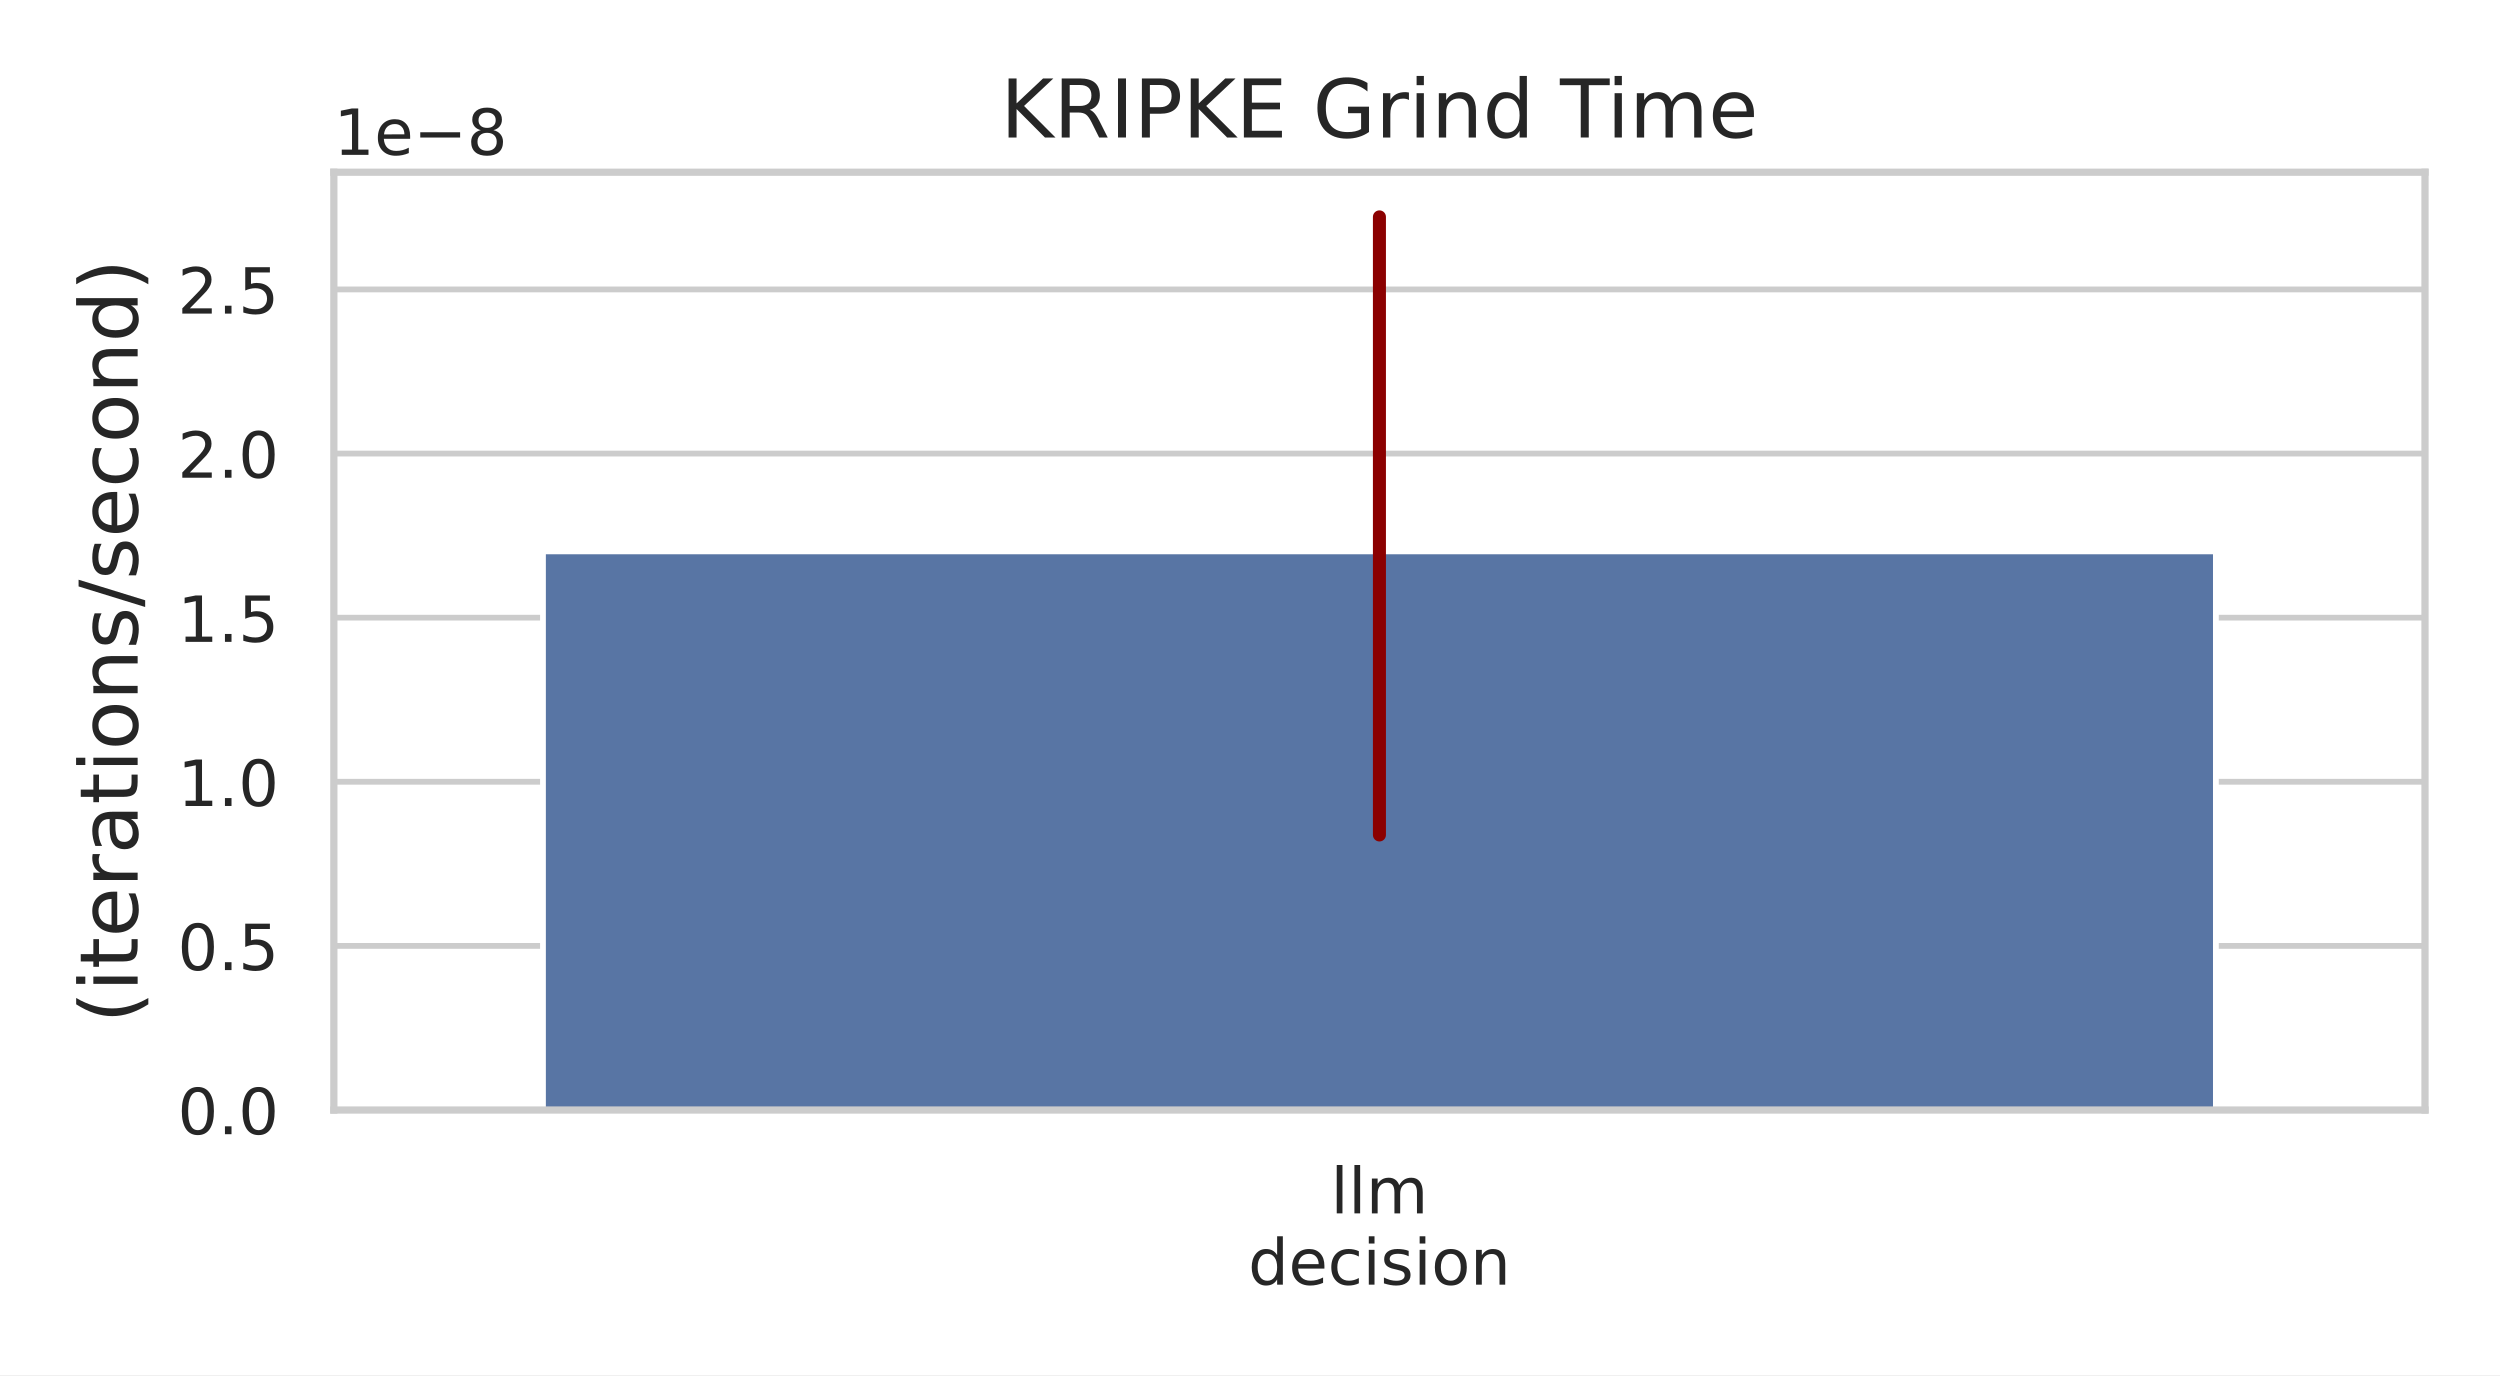
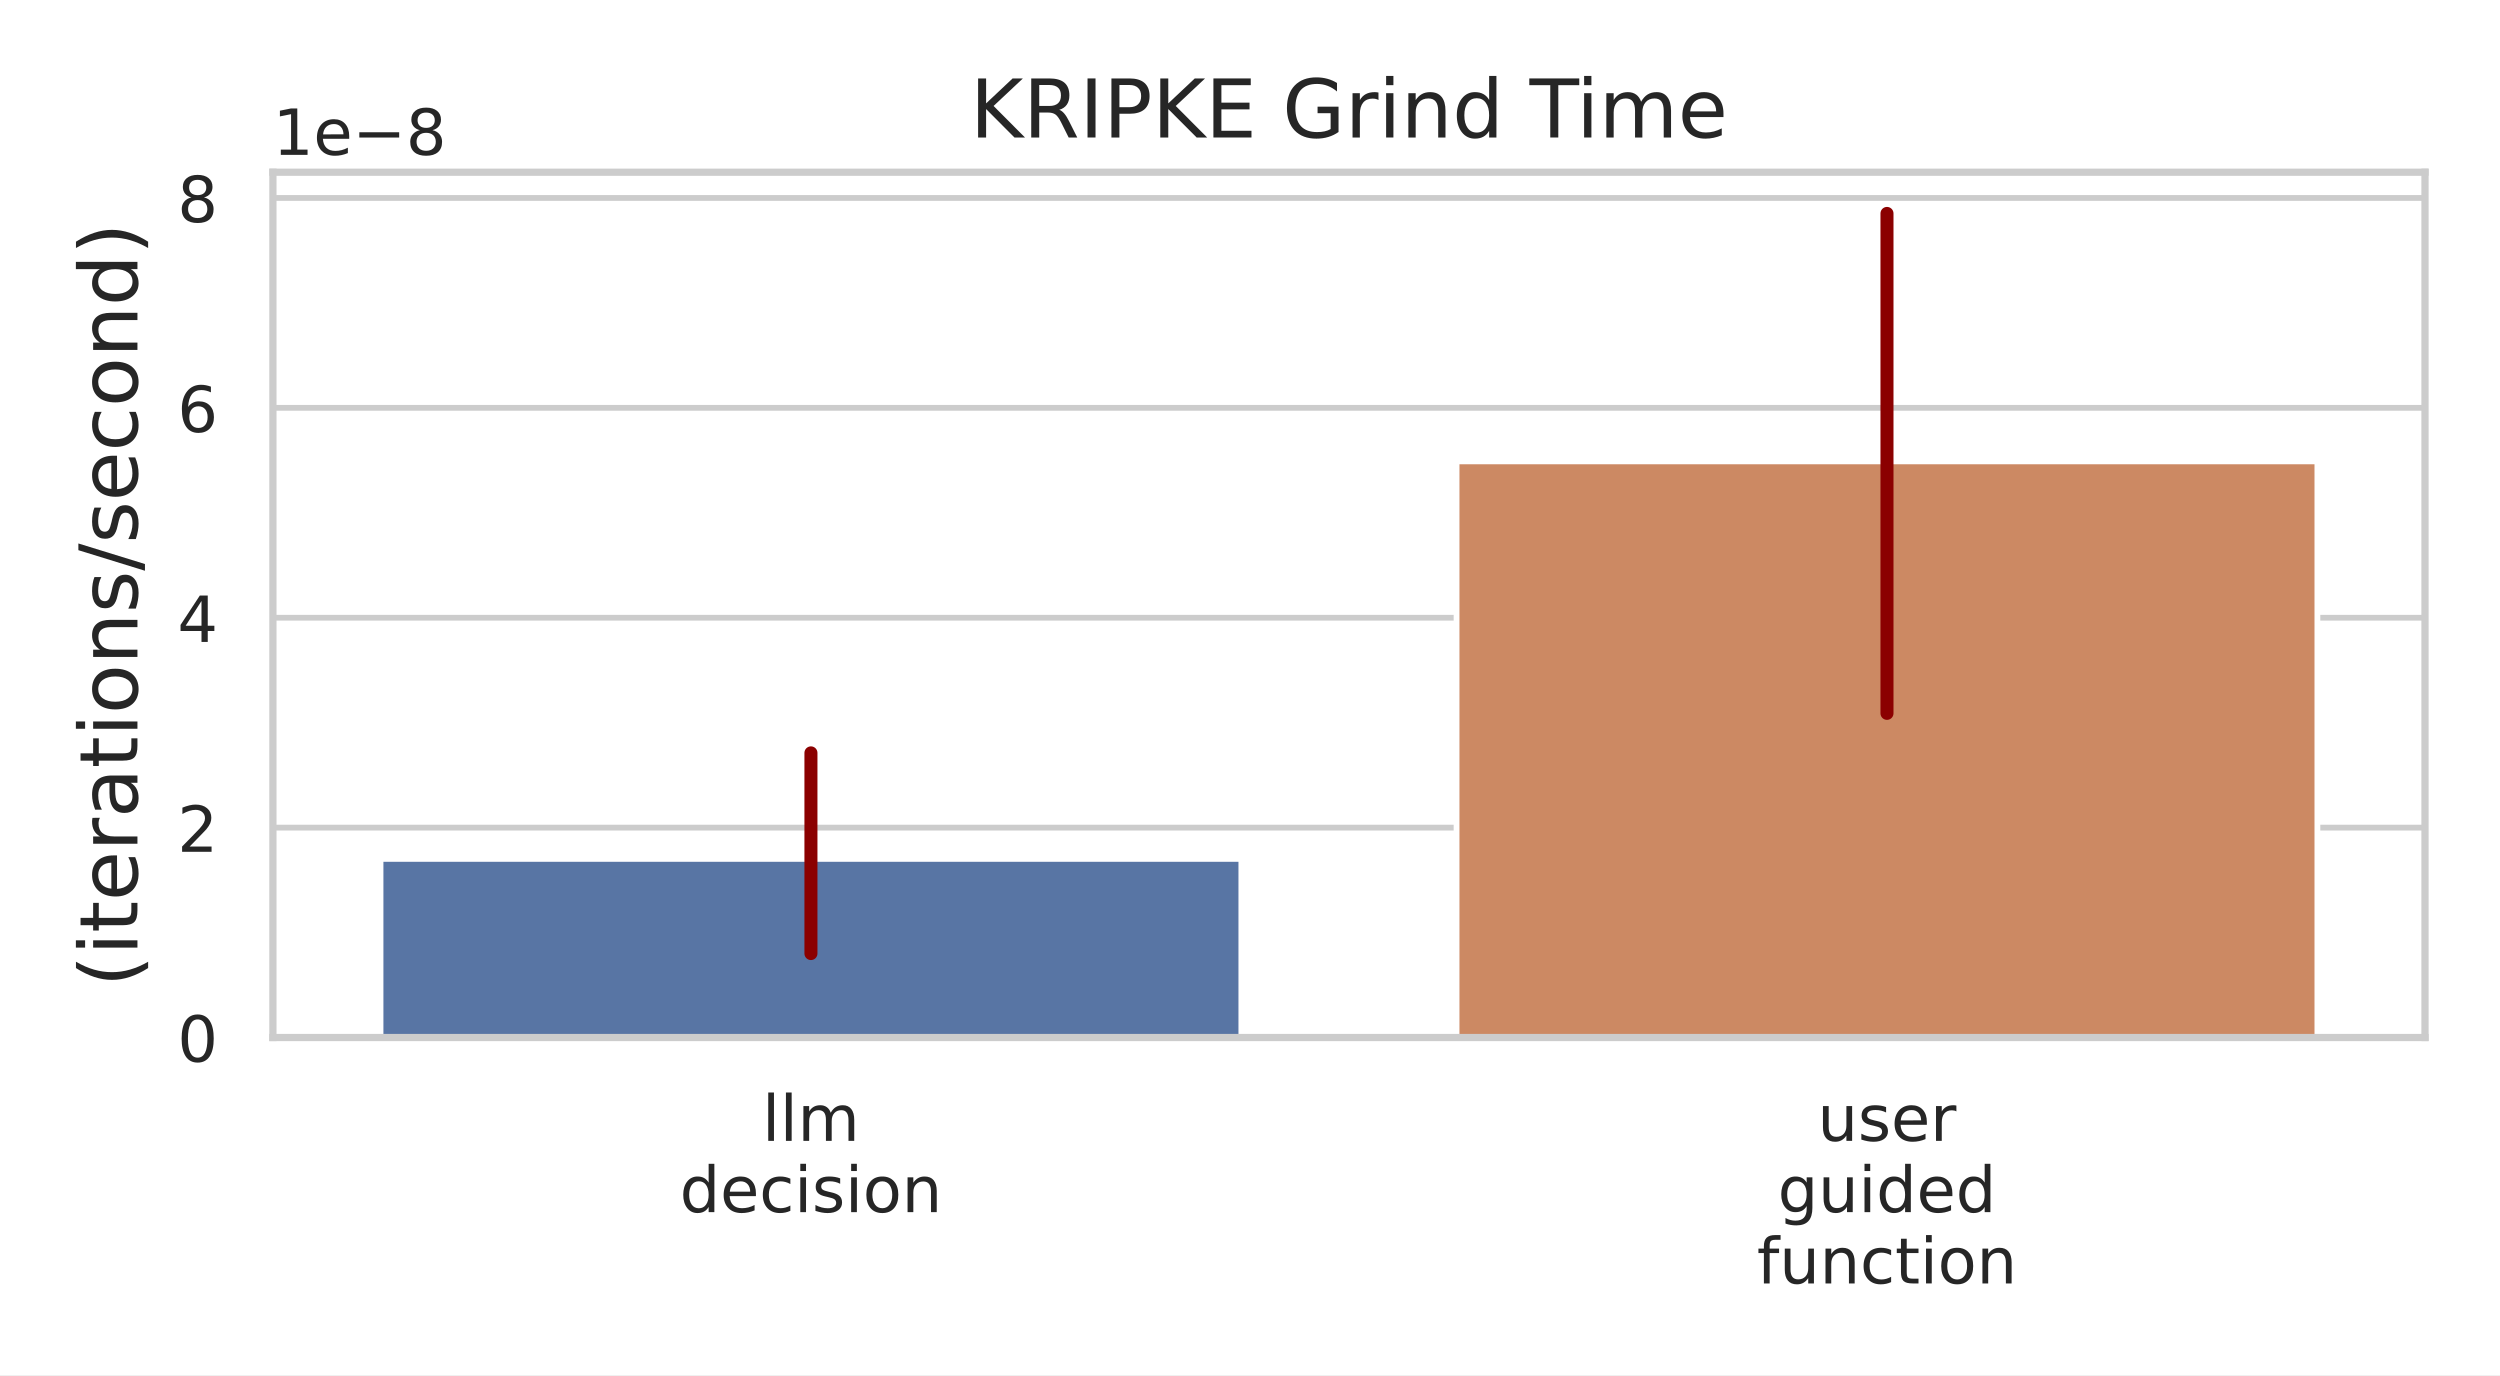
<svg xmlns="http://www.w3.org/2000/svg" xmlns:xlink="http://www.w3.org/1999/xlink" width="432pt" height="237.6pt" viewBox="0 0 432 237.6" version="1.1">
  <defs>
    <style type="text/css">*{stroke-linejoin: round; stroke-linecap: butt}</style>
  </defs>
  <g id="figure_1">
    <g id="patch_1">
      <path d="M 0 237.6  L 432 237.6  L 432 0  L 0 0  z " style="fill: #ffffff" />
    </g>
    <g id="axes_1">
      <g id="patch_2">
-         <path d="M 57.69 191.812  L 419.04 191.812  L 419.04 29.76  L 57.69 29.76  z " style="fill: #ffffff" />
+         <path d="M 47.16 179.284  L 419.04 179.284  L 419.04 29.76  L 47.16 29.76  z " style="fill: #ffffff" />
      </g>
      <g id="matplotlib.axis_1">
        <g id="xtick_1">
          <g id="text_1">
-             <g style="fill: #262626" transform="translate(229.9517 209.6703) scale(0.11 -0.11)">
+             <g style="fill: #262626" transform="translate(131.7167 197.1423) scale(0.11 -0.11)">
              <defs>
                <path id="DejaVuSans-6c" d="M 603 4863  L 1178 4863  L 1178 0  L 603 0  L 603 4863  z " transform="scale(0.015625)" />
                <path id="DejaVuSans-6d" d="M 3328 2828  Q 3544 3216 3844 3400  Q 4144 3584 4550 3584  Q 5097 3584 5394 3201  Q 5691 2819 5691 2113  L 5691 0  L 5113 0  L 5113 2094  Q 5113 2597 4934 2840  Q 4756 3084 4391 3084  Q 3944 3084 3684 2787  Q 3425 2491 3425 1978  L 3425 0  L 2847 0  L 2847 2094  Q 2847 2600 2669 2842  Q 2491 3084 2119 3084  Q 1678 3084 1418 2786  Q 1159 2488 1159 1978  L 1159 0  L 581 0  L 581 3500  L 1159 3500  L 1159 2956  Q 1356 3278 1631 3431  Q 1906 3584 2284 3584  Q 2666 3584 2933 3390  Q 3200 3197 3328 2828  z " transform="scale(0.015625)" />
              </defs>
              <use xlink:href="#DejaVuSans-6c" />
              <use xlink:href="#DejaVuSans-6c" x="27.783" />
              <use xlink:href="#DejaVuSans-6d" x="55.566" />
            </g>
-             <g style="fill: #262626" transform="translate(215.693 221.9879) scale(0.11 -0.11)">
+             <g style="fill: #262626" transform="translate(117.458 209.4599) scale(0.11 -0.11)">
              <defs>
                <path id="DejaVuSans-64" d="M 2906 2969  L 2906 4863  L 3481 4863  L 3481 0  L 2906 0  L 2906 525  Q 2725 213 2448 61  Q 2172 -91 1784 -91  Q 1150 -91 751 415  Q 353 922 353 1747  Q 353 2572 751 3078  Q 1150 3584 1784 3584  Q 2172 3584 2448 3432  Q 2725 3281 2906 2969  z M 947 1747  Q 947 1113 1208 752  Q 1469 391 1925 391  Q 2381 391 2643 752  Q 2906 1113 2906 1747  Q 2906 2381 2643 2742  Q 2381 3103 1925 3103  Q 1469 3103 1208 2742  Q 947 2381 947 1747  z " transform="scale(0.015625)" />
                <path id="DejaVuSans-65" d="M 3597 1894  L 3597 1613  L 953 1613  Q 991 1019 1311 708  Q 1631 397 2203 397  Q 2534 397 2845 478  Q 3156 559 3463 722  L 3463 178  Q 3153 47 2828 -22  Q 2503 -91 2169 -91  Q 1331 -91 842 396  Q 353 884 353 1716  Q 353 2575 817 3079  Q 1281 3584 2069 3584  Q 2775 3584 3186 3129  Q 3597 2675 3597 1894  z M 3022 2063  Q 3016 2534 2758 2815  Q 2500 3097 2075 3097  Q 1594 3097 1305 2825  Q 1016 2553 972 2059  L 3022 2063  z " transform="scale(0.015625)" />
                <path id="DejaVuSans-63" d="M 3122 3366  L 3122 2828  Q 2878 2963 2633 3030  Q 2388 3097 2138 3097  Q 1578 3097 1268 2742  Q 959 2388 959 1747  Q 959 1106 1268 751  Q 1578 397 2138 397  Q 2388 397 2633 464  Q 2878 531 3122 666  L 3122 134  Q 2881 22 2623 -34  Q 2366 -91 2075 -91  Q 1284 -91 818 406  Q 353 903 353 1747  Q 353 2603 823 3093  Q 1294 3584 2113 3584  Q 2378 3584 2631 3529  Q 2884 3475 3122 3366  z " transform="scale(0.015625)" />
                <path id="DejaVuSans-69" d="M 603 3500  L 1178 3500  L 1178 0  L 603 0  L 603 3500  z M 603 4863  L 1178 4863  L 1178 4134  L 603 4134  L 603 4863  z " transform="scale(0.015625)" />
                <path id="DejaVuSans-73" d="M 2834 3397  L 2834 2853  Q 2591 2978 2328 3040  Q 2066 3103 1784 3103  Q 1356 3103 1142 2972  Q 928 2841 928 2578  Q 928 2378 1081 2264  Q 1234 2150 1697 2047  L 1894 2003  Q 2506 1872 2764 1633  Q 3022 1394 3022 966  Q 3022 478 2636 193  Q 2250 -91 1575 -91  Q 1294 -91 989 -36  Q 684 19 347 128  L 347 722  Q 666 556 975 473  Q 1284 391 1588 391  Q 1994 391 2212 530  Q 2431 669 2431 922  Q 2431 1156 2273 1281  Q 2116 1406 1581 1522  L 1381 1569  Q 847 1681 609 1914  Q 372 2147 372 2553  Q 372 3047 722 3315  Q 1072 3584 1716 3584  Q 2034 3584 2315 3537  Q 2597 3491 2834 3397  z " transform="scale(0.015625)" />
                <path id="DejaVuSans-6f" d="M 1959 3097  Q 1497 3097 1228 2736  Q 959 2375 959 1747  Q 959 1119 1226 758  Q 1494 397 1959 397  Q 2419 397 2687 759  Q 2956 1122 2956 1747  Q 2956 2369 2687 2733  Q 2419 3097 1959 3097  z M 1959 3584  Q 2709 3584 3137 3096  Q 3566 2609 3566 1747  Q 3566 888 3137 398  Q 2709 -91 1959 -91  Q 1206 -91 779 398  Q 353 888 353 1747  Q 353 2609 779 3096  Q 1206 3584 1959 3584  z " transform="scale(0.015625)" />
                <path id="DejaVuSans-6e" d="M 3513 2113  L 3513 0  L 2938 0  L 2938 2094  Q 2938 2591 2744 2837  Q 2550 3084 2163 3084  Q 1697 3084 1428 2787  Q 1159 2491 1159 1978  L 1159 0  L 581 0  L 581 3500  L 1159 3500  L 1159 2956  Q 1366 3272 1645 3428  Q 1925 3584 2291 3584  Q 2894 3584 3203 3211  Q 3513 2838 3513 2113  z " transform="scale(0.015625)" />
              </defs>
              <use xlink:href="#DejaVuSans-64" />
              <use xlink:href="#DejaVuSans-65" x="63.477" />
              <use xlink:href="#DejaVuSans-63" x="125" />
              <use xlink:href="#DejaVuSans-69" x="179.98" />
              <use xlink:href="#DejaVuSans-73" x="207.764" />
              <use xlink:href="#DejaVuSans-69" x="259.863" />
              <use xlink:href="#DejaVuSans-6f" x="287.646" />
              <use xlink:href="#DejaVuSans-6e" x="348.828" />
            </g>
          </g>
        </g>
+         <g id="xtick_2">
+           <g id="text_2">
+             <g style="fill: #262626" transform="translate(314.074 197.1423) scale(0.11 -0.11)">
+               <defs>
+                 <path id="DejaVuSans-75" d="M 544 1381  L 544 3500  L 1119 3500  L 1119 1403  Q 1119 906 1312 657  Q 1506 409 1894 409  Q 2359 409 2629 706  Q 2900 1003 2900 1516  L 2900 3500  L 3475 3500  L 3475 0  L 2900 0  L 2900 538  Q 2691 219 2414 64  Q 2138 -91 1772 -91  Q 1169 -91 856 284  Q 544 659 544 1381  z M 1991 3584  L 1991 3584  z " transform="scale(0.015625)" />
+                 <path id="DejaVuSans-72" d="M 2631 2963  Q 2534 3019 2420 3045  Q 2306 3072 2169 3072  Q 1681 3072 1420 2755  Q 1159 2438 1159 1844  L 1159 0  L 581 0  L 581 3500  L 1159 3500  L 1159 2956  Q 1341 3275 1631 3429  Q 1922 3584 2338 3584  Q 2397 3584 2469 3576  Q 2541 3569 2628 3553  L 2631 2963  z " transform="scale(0.015625)" />
+               </defs>
+               <use xlink:href="#DejaVuSans-75" />
+               <use xlink:href="#DejaVuSans-73" x="63.379" />
+               <use xlink:href="#DejaVuSans-65" x="115.479" />
+               <use xlink:href="#DejaVuSans-72" x="177.002" />
+             </g>
+             <g style="fill: #262626" transform="translate(307.1973 209.4599) scale(0.11 -0.11)">
+               <defs>
+                 <path id="DejaVuSans-67" d="M 2906 1791  Q 2906 2416 2648 2759  Q 2391 3103 1925 3103  Q 1463 3103 1205 2759  Q 947 2416 947 1791  Q 947 1169 1205 825  Q 1463 481 1925 481  Q 2391 481 2648 825  Q 2906 1169 2906 1791  z M 3481 434  Q 3481 -459 3084 -895  Q 2688 -1331 1869 -1331  Q 1566 -1331 1297 -1286  Q 1028 -1241 775 -1147  L 775 -588  Q 1028 -725 1275 -790  Q 1522 -856 1778 -856  Q 2344 -856 2625 -561  Q 2906 -266 2906 331  L 2906 616  Q 2728 306 2450 153  Q 2172 0 1784 0  Q 1141 0 747 490  Q 353 981 353 1791  Q 353 2603 747 3093  Q 1141 3584 1784 3584  Q 2172 3584 2450 3431  Q 2728 3278 2906 2969  L 2906 3500  L 3481 3500  L 3481 434  z " transform="scale(0.015625)" />
+               </defs>
+               <use xlink:href="#DejaVuSans-67" />
+               <use xlink:href="#DejaVuSans-75" x="63.477" />
+               <use xlink:href="#DejaVuSans-69" x="126.855" />
+               <use xlink:href="#DejaVuSans-64" x="154.639" />
+               <use xlink:href="#DejaVuSans-65" x="218.115" />
+               <use xlink:href="#DejaVuSans-64" x="279.639" />
+             </g>
+             <g style="fill: #262626" transform="translate(303.6034 221.7775) scale(0.11 -0.11)">
+               <defs>
+                 <path id="DejaVuSans-66" d="M 2375 4863  L 2375 4384  L 1825 4384  Q 1516 4384 1395 4259  Q 1275 4134 1275 3809  L 1275 3500  L 2222 3500  L 2222 3053  L 1275 3053  L 1275 0  L 697 0  L 697 3053  L 147 3053  L 147 3500  L 697 3500  L 697 3744  Q 697 4328 969 4595  Q 1241 4863 1831 4863  L 2375 4863  z " transform="scale(0.015625)" />
+                 <path id="DejaVuSans-74" d="M 1172 4494  L 1172 3500  L 2356 3500  L 2356 3053  L 1172 3053  L 1172 1153  Q 1172 725 1289 603  Q 1406 481 1766 481  L 2356 481  L 2356 0  L 1766 0  Q 1100 0 847 248  Q 594 497 594 1153  L 594 3053  L 172 3053  L 172 3500  L 594 3500  L 594 4494  L 1172 4494  z " transform="scale(0.015625)" />
+               </defs>
+               <use xlink:href="#DejaVuSans-66" />
+               <use xlink:href="#DejaVuSans-75" x="35.205" />
+               <use xlink:href="#DejaVuSans-6e" x="98.584" />
+               <use xlink:href="#DejaVuSans-63" x="161.963" />
+               <use xlink:href="#DejaVuSans-74" x="216.943" />
+               <use xlink:href="#DejaVuSans-69" x="256.152" />
+               <use xlink:href="#DejaVuSans-6f" x="283.936" />
+               <use xlink:href="#DejaVuSans-6e" x="345.117" />
+             </g>
+           </g>
+         </g>
      </g>
      <g id="matplotlib.axis_2">
        <g id="ytick_1">
          <g id="line2d_1">
-             <path d="M 57.69 191.812  L 419.04 191.812  " clip-path="url(#p2da9bb5cac)" style="fill: none; stroke: #cccccc; stroke-linecap: round" />
-           </g>
-           <g id="text_2">
-             <g style="fill: #262626" transform="translate(30.69656 195.9911) scale(0.11 -0.11)">
+             <path d="M 47.16 179.284  L 419.04 179.284  " clip-path="url(#p00ffdee479)" style="fill: none; stroke: #cccccc; stroke-linecap: round" />
+           </g>
+           <g id="text_3">
+             <g style="fill: #262626" transform="translate(30.66125 183.4631) scale(0.11 -0.11)">
              <defs>
                <path id="DejaVuSans-30" d="M 2034 4250  Q 1547 4250 1301 3770  Q 1056 3291 1056 2328  Q 1056 1369 1301 889  Q 1547 409 2034 409  Q 2525 409 2770 889  Q 3016 1369 3016 2328  Q 3016 3291 2770 3770  Q 2525 4250 2034 4250  z M 2034 4750  Q 2819 4750 3233 4129  Q 3647 3509 3647 2328  Q 3647 1150 3233 529  Q 2819 -91 2034 -91  Q 1250 -91 836 529  Q 422 1150 422 2328  Q 422 3509 836 4129  Q 1250 4750 2034 4750  z " transform="scale(0.015625)" />
-                 <path id="DejaVuSans-2e" d="M 684 794  L 1344 794  L 1344 0  L 684 0  L 684 794  z " transform="scale(0.015625)" />
              </defs>
              <use xlink:href="#DejaVuSans-30" />
-               <use xlink:href="#DejaVuSans-2e" x="63.623" />
-               <use xlink:href="#DejaVuSans-30" x="95.41" />
            </g>
          </g>
        </g>
        <g id="ytick_2">
          <g id="line2d_2">
-             <path d="M 57.69 163.452  L 419.04 163.452  " clip-path="url(#p2da9bb5cac)" style="fill: none; stroke: #cccccc; stroke-linecap: round" />
-           </g>
-           <g id="text_3">
-             <g style="fill: #262626" transform="translate(30.69656 167.6314) scale(0.11 -0.11)">
-               <defs>
-                 <path id="DejaVuSans-35" d="M 691 4666  L 3169 4666  L 3169 4134  L 1269 4134  L 1269 2991  Q 1406 3038 1543 3061  Q 1681 3084 1819 3084  Q 2600 3084 3056 2656  Q 3513 2228 3513 1497  Q 3513 744 3044 326  Q 2575 -91 1722 -91  Q 1428 -91 1123 -41  Q 819 9 494 109  L 494 744  Q 775 591 1075 516  Q 1375 441 1709 441  Q 2250 441 2565 725  Q 2881 1009 2881 1497  Q 2881 1984 2565 2268  Q 2250 2553 1709 2553  Q 1456 2553 1204 2497  Q 953 2441 691 2322  L 691 4666  z " transform="scale(0.015625)" />
-               </defs>
-               <use xlink:href="#DejaVuSans-30" />
-               <use xlink:href="#DejaVuSans-2e" x="63.623" />
-               <use xlink:href="#DejaVuSans-35" x="95.41" />
+             <path d="M 47.16 143.014  L 419.04 143.014  " clip-path="url(#p00ffdee479)" style="fill: none; stroke: #cccccc; stroke-linecap: round" />
+           </g>
+           <g id="text_4">
+             <g style="fill: #262626" transform="translate(30.66125 147.1931) scale(0.11 -0.11)">
+               <defs>
+                 <path id="DejaVuSans-32" d="M 1228 531  L 3431 531  L 3431 0  L 469 0  L 469 531  Q 828 903 1448 1529  Q 2069 2156 2228 2338  Q 2531 2678 2651 2914  Q 2772 3150 2772 3378  Q 2772 3750 2511 3984  Q 2250 4219 1831 4219  Q 1534 4219 1204 4116  Q 875 4013 500 3803  L 500 4441  Q 881 4594 1212 4672  Q 1544 4750 1819 4750  Q 2544 4750 2975 4387  Q 3406 4025 3406 3419  Q 3406 3131 3298 2873  Q 3191 2616 2906 2266  Q 2828 2175 2409 1742  Q 1991 1309 1228 531  z " transform="scale(0.015625)" />
+               </defs>
+               <use xlink:href="#DejaVuSans-32" />
            </g>
          </g>
        </g>
        <g id="ytick_3">
          <g id="line2d_3">
-             <path d="M 57.69 135.092  L 419.04 135.092  " clip-path="url(#p2da9bb5cac)" style="fill: none; stroke: #cccccc; stroke-linecap: round" />
-           </g>
-           <g id="text_4">
-             <g style="fill: #262626" transform="translate(30.69656 139.2716) scale(0.11 -0.11)">
-               <defs>
-                 <path id="DejaVuSans-31" d="M 794 531  L 1825 531  L 1825 4091  L 703 3866  L 703 4441  L 1819 4666  L 2450 4666  L 2450 531  L 3481 531  L 3481 0  L 794 0  L 794 531  z " transform="scale(0.015625)" />
-               </defs>
-               <use xlink:href="#DejaVuSans-31" />
-               <use xlink:href="#DejaVuSans-2e" x="63.623" />
-               <use xlink:href="#DejaVuSans-30" x="95.41" />
+             <path d="M 47.16 106.744  L 419.04 106.744  " clip-path="url(#p00ffdee479)" style="fill: none; stroke: #cccccc; stroke-linecap: round" />
+           </g>
+           <g id="text_5">
+             <g style="fill: #262626" transform="translate(30.66125 110.923) scale(0.11 -0.11)">
+               <defs>
+                 <path id="DejaVuSans-34" d="M 2419 4116  L 825 1625  L 2419 1625  L 2419 4116  z M 2253 4666  L 3047 4666  L 3047 1625  L 3713 1625  L 3713 1100  L 3047 1100  L 3047 0  L 2419 0  L 2419 1100  L 313 1100  L 313 1709  L 2253 4666  z " transform="scale(0.015625)" />
+               </defs>
+               <use xlink:href="#DejaVuSans-34" />
            </g>
          </g>
        </g>
        <g id="ytick_4">
          <g id="line2d_4">
-             <path d="M 57.69 106.733  L 419.04 106.733  " clip-path="url(#p2da9bb5cac)" style="fill: none; stroke: #cccccc; stroke-linecap: round" />
-           </g>
-           <g id="text_5">
-             <g style="fill: #262626" transform="translate(30.69656 110.9119) scale(0.11 -0.11)">
-               <use xlink:href="#DejaVuSans-31" />
-               <use xlink:href="#DejaVuSans-2e" x="63.623" />
-               <use xlink:href="#DejaVuSans-35" x="95.41" />
+             <path d="M 47.16 70.474  L 419.04 70.474  " clip-path="url(#p00ffdee479)" style="fill: none; stroke: #cccccc; stroke-linecap: round" />
+           </g>
+           <g id="text_6">
+             <g style="fill: #262626" transform="translate(30.66125 74.65297) scale(0.11 -0.11)">
+               <defs>
+                 <path id="DejaVuSans-36" d="M 2113 2584  Q 1688 2584 1439 2293  Q 1191 2003 1191 1497  Q 1191 994 1439 701  Q 1688 409 2113 409  Q 2538 409 2786 701  Q 3034 994 3034 1497  Q 3034 2003 2786 2293  Q 2538 2584 2113 2584  z M 3366 4563  L 3366 3988  Q 3128 4100 2886 4159  Q 2644 4219 2406 4219  Q 1781 4219 1451 3797  Q 1122 3375 1075 2522  Q 1259 2794 1537 2939  Q 1816 3084 2150 3084  Q 2853 3084 3261 2657  Q 3669 2231 3669 1497  Q 3669 778 3244 343  Q 2819 -91 2113 -91  Q 1303 -91 875 529  Q 447 1150 447 2328  Q 447 3434 972 4092  Q 1497 4750 2381 4750  Q 2619 4750 2861 4703  Q 3103 4656 3366 4563  z " transform="scale(0.015625)" />
+               </defs>
+               <use xlink:href="#DejaVuSans-36" />
            </g>
          </g>
        </g>
        <g id="ytick_5">
          <g id="line2d_5">
-             <path d="M 57.69 78.373  L 419.04 78.373  " clip-path="url(#p2da9bb5cac)" style="fill: none; stroke: #cccccc; stroke-linecap: round" />
-           </g>
-           <g id="text_6">
-             <g style="fill: #262626" transform="translate(30.69656 82.55209) scale(0.11 -0.11)">
-               <defs>
-                 <path id="DejaVuSans-32" d="M 1228 531  L 3431 531  L 3431 0  L 469 0  L 469 531  Q 828 903 1448 1529  Q 2069 2156 2228 2338  Q 2531 2678 2651 2914  Q 2772 3150 2772 3378  Q 2772 3750 2511 3984  Q 2250 4219 1831 4219  Q 1534 4219 1204 4116  Q 875 4013 500 3803  L 500 4441  Q 881 4594 1212 4672  Q 1544 4750 1819 4750  Q 2544 4750 2975 4387  Q 3406 4025 3406 3419  Q 3406 3131 3298 2873  Q 3191 2616 2906 2266  Q 2828 2175 2409 1742  Q 1991 1309 1228 531  z " transform="scale(0.015625)" />
-               </defs>
-               <use xlink:href="#DejaVuSans-32" />
-               <use xlink:href="#DejaVuSans-2e" x="63.623" />
-               <use xlink:href="#DejaVuSans-30" x="95.41" />
-             </g>
-           </g>
-         </g>
-         <g id="ytick_6">
-           <g id="line2d_6">
-             <path d="M 57.69 50.013  L 419.04 50.013  " clip-path="url(#p2da9bb5cac)" style="fill: none; stroke: #cccccc; stroke-linecap: round" />
+             <path d="M 47.16 34.204  L 419.04 34.204  " clip-path="url(#p00ffdee479)" style="fill: none; stroke: #cccccc; stroke-linecap: round" />
          </g>
          <g id="text_7">
-             <g style="fill: #262626" transform="translate(30.69656 54.19233) scale(0.11 -0.11)">
-               <use xlink:href="#DejaVuSans-32" />
-               <use xlink:href="#DejaVuSans-2e" x="63.623" />
-               <use xlink:href="#DejaVuSans-35" x="95.41" />
+             <g style="fill: #262626" transform="translate(30.66125 38.38292) scale(0.11 -0.11)">
+               <defs>
+                 <path id="DejaVuSans-38" d="M 2034 2216  Q 1584 2216 1326 1975  Q 1069 1734 1069 1313  Q 1069 891 1326 650  Q 1584 409 2034 409  Q 2484 409 2743 651  Q 3003 894 3003 1313  Q 3003 1734 2745 1975  Q 2488 2216 2034 2216  z M 1403 2484  Q 997 2584 770 2862  Q 544 3141 544 3541  Q 544 4100 942 4425  Q 1341 4750 2034 4750  Q 2731 4750 3128 4425  Q 3525 4100 3525 3541  Q 3525 3141 3298 2862  Q 3072 2584 2669 2484  Q 3125 2378 3379 2068  Q 3634 1759 3634 1313  Q 3634 634 3220 271  Q 2806 -91 2034 -91  Q 1263 -91 848 271  Q 434 634 434 1313  Q 434 1759 690 2068  Q 947 2378 1403 2484  z M 1172 3481  Q 1172 3119 1398 2916  Q 1625 2713 2034 2713  Q 2441 2713 2670 2916  Q 2900 3119 2900 3481  Q 2900 3844 2670 4047  Q 2441 4250 2034 4250  Q 1625 4250 1398 4047  Q 1172 3844 1172 3481  z " transform="scale(0.015625)" />
+               </defs>
+               <use xlink:href="#DejaVuSans-38" />
            </g>
          </g>
        </g>
        <g id="text_8">
-           <g style="fill: #262626" transform="translate(23.785 176.7905) rotate(-90) scale(0.14 -0.14)">
+           <g style="fill: #262626" transform="translate(23.74969 170.5265) rotate(-90) scale(0.14 -0.14)">
            <defs>
              <path id="DejaVuSans-28" d="M 1984 4856  Q 1566 4138 1362 3434  Q 1159 2731 1159 2009  Q 1159 1288 1364 580  Q 1569 -128 1984 -844  L 1484 -844  Q 1016 -109 783 600  Q 550 1309 550 2009  Q 550 2706 781 3412  Q 1013 4119 1484 4856  L 1984 4856  z " transform="scale(0.015625)" />
-               <path id="DejaVuSans-74" d="M 1172 4494  L 1172 3500  L 2356 3500  L 2356 3053  L 1172 3053  L 1172 1153  Q 1172 725 1289 603  Q 1406 481 1766 481  L 2356 481  L 2356 0  L 1766 0  Q 1100 0 847 248  Q 594 497 594 1153  L 594 3053  L 172 3053  L 172 3500  L 594 3500  L 594 4494  L 1172 4494  z " transform="scale(0.015625)" />
-               <path id="DejaVuSans-72" d="M 2631 2963  Q 2534 3019 2420 3045  Q 2306 3072 2169 3072  Q 1681 3072 1420 2755  Q 1159 2438 1159 1844  L 1159 0  L 581 0  L 581 3500  L 1159 3500  L 1159 2956  Q 1341 3275 1631 3429  Q 1922 3584 2338 3584  Q 2397 3584 2469 3576  Q 2541 3569 2628 3553  L 2631 2963  z " transform="scale(0.015625)" />
              <path id="DejaVuSans-61" d="M 2194 1759  Q 1497 1759 1228 1600  Q 959 1441 959 1056  Q 959 750 1161 570  Q 1363 391 1709 391  Q 2188 391 2477 730  Q 2766 1069 2766 1631  L 2766 1759  L 2194 1759  z M 3341 1997  L 3341 0  L 2766 0  L 2766 531  Q 2569 213 2275 61  Q 1981 -91 1556 -91  Q 1019 -91 701 211  Q 384 513 384 1019  Q 384 1609 779 1909  Q 1175 2209 1959 2209  L 2766 2209  L 2766 2266  Q 2766 2663 2505 2880  Q 2244 3097 1772 3097  Q 1472 3097 1187 3025  Q 903 2953 641 2809  L 641 3341  Q 956 3463 1253 3523  Q 1550 3584 1831 3584  Q 2591 3584 2966 3190  Q 3341 2797 3341 1997  z " transform="scale(0.015625)" />
              <path id="DejaVuSans-2f" d="M 1625 4666  L 2156 4666  L 531 -594  L 0 -594  L 1625 4666  z " transform="scale(0.015625)" />
              <path id="DejaVuSans-29" d="M 513 4856  L 1013 4856  Q 1481 4119 1714 3412  Q 1947 2706 1947 2009  Q 1947 1309 1714 600  Q 1481 -109 1013 -844  L 513 -844  Q 928 -128 1133 580  Q 1338 1288 1338 2009  Q 1338 2731 1133 3434  Q 928 4138 513 4856  z " transform="scale(0.015625)" />
            </defs>
            <use xlink:href="#DejaVuSans-28" />
            <use xlink:href="#DejaVuSans-69" x="39.014" />
            <use xlink:href="#DejaVuSans-74" x="66.797" />
            <use xlink:href="#DejaVuSans-65" x="106.006" />
            <use xlink:href="#DejaVuSans-72" x="167.529" />
            <use xlink:href="#DejaVuSans-61" x="208.643" />
            <use xlink:href="#DejaVuSans-74" x="269.922" />
            <use xlink:href="#DejaVuSans-69" x="309.131" />
            <use xlink:href="#DejaVuSans-6f" x="336.914" />
            <use xlink:href="#DejaVuSans-6e" x="398.096" />
            <use xlink:href="#DejaVuSans-73" x="461.475" />
            <use xlink:href="#DejaVuSans-2f" x="513.574" />
            <use xlink:href="#DejaVuSans-73" x="547.266" />
            <use xlink:href="#DejaVuSans-65" x="599.365" />
            <use xlink:href="#DejaVuSans-63" x="660.889" />
            <use xlink:href="#DejaVuSans-6f" x="715.869" />
            <use xlink:href="#DejaVuSans-6e" x="777.051" />
            <use xlink:href="#DejaVuSans-64" x="840.43" />
            <use xlink:href="#DejaVuSans-29" x="903.906" />
          </g>
        </g>
        <g id="text_9">
-           <g style="fill: #262626" transform="translate(57.69 26.76) scale(0.11 -0.11)">
+           <g style="fill: #262626" transform="translate(47.16 26.76) scale(0.11 -0.11)">
            <defs>
+               <path id="DejaVuSans-31" d="M 794 531  L 1825 531  L 1825 4091  L 703 3866  L 703 4441  L 1819 4666  L 2450 4666  L 2450 531  L 3481 531  L 3481 0  L 794 0  L 794 531  z " transform="scale(0.015625)" />
              <path id="DejaVuSans-2212" d="M 678 2272  L 4684 2272  L 4684 1741  L 678 1741  L 678 2272  z " transform="scale(0.015625)" />
-               <path id="DejaVuSans-38" d="M 2034 2216  Q 1584 2216 1326 1975  Q 1069 1734 1069 1313  Q 1069 891 1326 650  Q 1584 409 2034 409  Q 2484 409 2743 651  Q 3003 894 3003 1313  Q 3003 1734 2745 1975  Q 2488 2216 2034 2216  z M 1403 2484  Q 997 2584 770 2862  Q 544 3141 544 3541  Q 544 4100 942 4425  Q 1341 4750 2034 4750  Q 2731 4750 3128 4425  Q 3525 4100 3525 3541  Q 3525 3141 3298 2862  Q 3072 2584 2669 2484  Q 3125 2378 3379 2068  Q 3634 1759 3634 1313  Q 3634 634 3220 271  Q 2806 -91 2034 -91  Q 1263 -91 848 271  Q 434 634 434 1313  Q 434 1759 690 2068  Q 947 2378 1403 2484  z M 1172 3481  Q 1172 3119 1398 2916  Q 1625 2713 2034 2713  Q 2441 2713 2670 2916  Q 2900 3119 2900 3481  Q 2900 3844 2670 4047  Q 2441 4250 2034 4250  Q 1625 4250 1398 4047  Q 1172 3844 1172 3481  z " transform="scale(0.015625)" />
            </defs>
            <use xlink:href="#DejaVuSans-31" />
            <use xlink:href="#DejaVuSans-65" x="63.623" />
            <use xlink:href="#DejaVuSans-2212" x="125.146" />
            <use xlink:href="#DejaVuSans-38" x="208.936" />
          </g>
        </g>
      </g>
      <g id="patch_3">
-         <path d="M 93.825 191.812  L 382.905 191.812  L 382.905 95.282  L 93.825 95.282  z " clip-path="url(#p2da9bb5cac)" style="fill: #5875a4; stroke: #ffffff; stroke-linejoin: miter" />
+         <path d="M 65.754 179.284  L 214.506 179.284  L 214.506 148.42  L 65.754 148.42  z " clip-path="url(#p00ffdee479)" style="fill: #5875a4; stroke: #ffffff; stroke-linejoin: miter" />
+       </g>
+       <g id="patch_4">
+         <path d="M 251.694 179.284  L 400.446 179.284  L 400.446 79.725  L 251.694 79.725  z " clip-path="url(#p00ffdee479)" style="fill: #cc8963; stroke: #ffffff; stroke-linejoin: miter" />
+       </g>
+       <g id="line2d_6">
+         <path d="M 140.13 164.773  L 140.13 130.096  " clip-path="url(#p00ffdee479)" style="fill: none; stroke: #8b0000; stroke-width: 2.25; stroke-linecap: round" />
      </g>
      <g id="line2d_7">
-         <path d="M 238.365 144.28  L 238.365 37.477  " clip-path="url(#p2da9bb5cac)" style="fill: none; stroke: #8b0000; stroke-width: 2.25; stroke-linecap: round" />
-       </g>
-       <g id="patch_4">
-         <path d="M 57.69 191.812  L 57.69 29.76  " style="fill: none; stroke: #cccccc; stroke-width: 1.25; stroke-linejoin: miter; stroke-linecap: square" />
+         <path d="M 326.07 123.266  L 326.07 36.88  " clip-path="url(#p00ffdee479)" style="fill: none; stroke: #8b0000; stroke-width: 2.25; stroke-linecap: round" />
      </g>
      <g id="patch_5">
-         <path d="M 419.04 191.812  L 419.04 29.76  " style="fill: none; stroke: #cccccc; stroke-width: 1.25; stroke-linejoin: miter; stroke-linecap: square" />
+         <path d="M 47.16 179.284  L 47.16 29.76  " style="fill: none; stroke: #cccccc; stroke-width: 1.25; stroke-linejoin: miter; stroke-linecap: square" />
      </g>
      <g id="patch_6">
-         <path d="M 57.69 191.812  L 419.04 191.812  " style="fill: none; stroke: #cccccc; stroke-width: 1.25; stroke-linejoin: miter; stroke-linecap: square" />
+         <path d="M 419.04 179.284  L 419.04 29.76  " style="fill: none; stroke: #cccccc; stroke-width: 1.25; stroke-linejoin: miter; stroke-linecap: square" />
      </g>
      <g id="patch_7">
-         <path d="M 57.69 29.76  L 419.04 29.76  " style="fill: none; stroke: #cccccc; stroke-width: 1.25; stroke-linejoin: miter; stroke-linecap: square" />
+         <path d="M 47.16 179.284  L 419.04 179.284  " style="fill: none; stroke: #cccccc; stroke-width: 1.25; stroke-linejoin: miter; stroke-linecap: square" />
+       </g>
+       <g id="patch_8">
+         <path d="M 47.16 29.76  L 419.04 29.76  " style="fill: none; stroke: #cccccc; stroke-width: 1.25; stroke-linejoin: miter; stroke-linecap: square" />
      </g>
      <g id="text_10">
-         <g style="fill: #262626" transform="translate(172.9084 23.76) scale(0.14 -0.14)">
+         <g style="fill: #262626" transform="translate(167.6434 23.76) scale(0.14 -0.14)">
          <defs>
            <path id="DejaVuSans-4b" d="M 628 4666  L 1259 4666  L 1259 2694  L 3353 4666  L 4166 4666  L 1850 2491  L 4331 0  L 3500 0  L 1259 2247  L 1259 0  L 628 0  L 628 4666  z " transform="scale(0.015625)" />
            <path id="DejaVuSans-52" d="M 2841 2188  Q 3044 2119 3236 1894  Q 3428 1669 3622 1275  L 4263 0  L 3584 0  L 2988 1197  Q 2756 1666 2539 1819  Q 2322 1972 1947 1972  L 1259 1972  L 1259 0  L 628 0  L 628 4666  L 2053 4666  Q 2853 4666 3247 4331  Q 3641 3997 3641 3322  Q 3641 2881 3436 2590  Q 3231 2300 2841 2188  z M 1259 4147  L 1259 2491  L 2053 2491  Q 2509 2491 2742 2702  Q 2975 2913 2975 3322  Q 2975 3731 2742 3939  Q 2509 4147 2053 4147  L 1259 4147  z " transform="scale(0.015625)" />
            <path id="DejaVuSans-49" d="M 628 4666  L 1259 4666  L 1259 0  L 628 0  L 628 4666  z " transform="scale(0.015625)" />
            <path id="DejaVuSans-50" d="M 1259 4147  L 1259 2394  L 2053 2394  Q 2494 2394 2734 2622  Q 2975 2850 2975 3272  Q 2975 3691 2734 3919  Q 2494 4147 2053 4147  L 1259 4147  z M 628 4666  L 2053 4666  Q 2838 4666 3239 4311  Q 3641 3956 3641 3272  Q 3641 2581 3239 2228  Q 2838 1875 2053 1875  L 1259 1875  L 1259 0  L 628 0  L 628 4666  z " transform="scale(0.015625)" />
            <path id="DejaVuSans-45" d="M 628 4666  L 3578 4666  L 3578 4134  L 1259 4134  L 1259 2753  L 3481 2753  L 3481 2222  L 1259 2222  L 1259 531  L 3634 531  L 3634 0  L 628 0  L 628 4666  z " transform="scale(0.015625)" />
            <path id="DejaVuSans-20" transform="scale(0.015625)" />
            <path id="DejaVuSans-47" d="M 3809 666  L 3809 1919  L 2778 1919  L 2778 2438  L 4434 2438  L 4434 434  Q 4069 175 3628 42  Q 3188 -91 2688 -91  Q 1594 -91 976 548  Q 359 1188 359 2328  Q 359 3472 976 4111  Q 1594 4750 2688 4750  Q 3144 4750 3555 4637  Q 3966 4525 4313 4306  L 4313 3634  Q 3963 3931 3569 4081  Q 3175 4231 2741 4231  Q 1884 4231 1454 3753  Q 1025 3275 1025 2328  Q 1025 1384 1454 906  Q 1884 428 2741 428  Q 3075 428 3337 486  Q 3600 544 3809 666  z " transform="scale(0.015625)" />
            <path id="DejaVuSans-54" d="M -19 4666  L 3928 4666  L 3928 4134  L 2272 4134  L 2272 0  L 1638 0  L 1638 4134  L -19 4134  L -19 4666  z " transform="scale(0.015625)" />
          </defs>
          <use xlink:href="#DejaVuSans-4b" />
          <use xlink:href="#DejaVuSans-52" x="65.576" />
          <use xlink:href="#DejaVuSans-49" x="135.059" />
          <use xlink:href="#DejaVuSans-50" x="164.551" />
          <use xlink:href="#DejaVuSans-4b" x="224.854" />
          <use xlink:href="#DejaVuSans-45" x="290.43" />
          <use xlink:href="#DejaVuSans-20" x="353.613" />
          <use xlink:href="#DejaVuSans-47" x="385.4" />
          <use xlink:href="#DejaVuSans-72" x="462.891" />
          <use xlink:href="#DejaVuSans-69" x="504.004" />
          <use xlink:href="#DejaVuSans-6e" x="531.787" />
          <use xlink:href="#DejaVuSans-64" x="595.166" />
          <use xlink:href="#DejaVuSans-20" x="658.643" />
          <use xlink:href="#DejaVuSans-54" x="690.43" />
          <use xlink:href="#DejaVuSans-69" x="748.389" />
          <use xlink:href="#DejaVuSans-6d" x="776.172" />
          <use xlink:href="#DejaVuSans-65" x="873.584" />
        </g>
      </g>
    </g>
  </g>
  <defs>
-     <clipPath id="p2da9bb5cac">
-       <rect x="57.69" y="29.76" width="361.35" height="162.052" />
+     <clipPath id="p00ffdee479">
+       <rect x="47.16" y="29.76" width="371.88" height="149.524" />
    </clipPath>
  </defs>
</svg>
